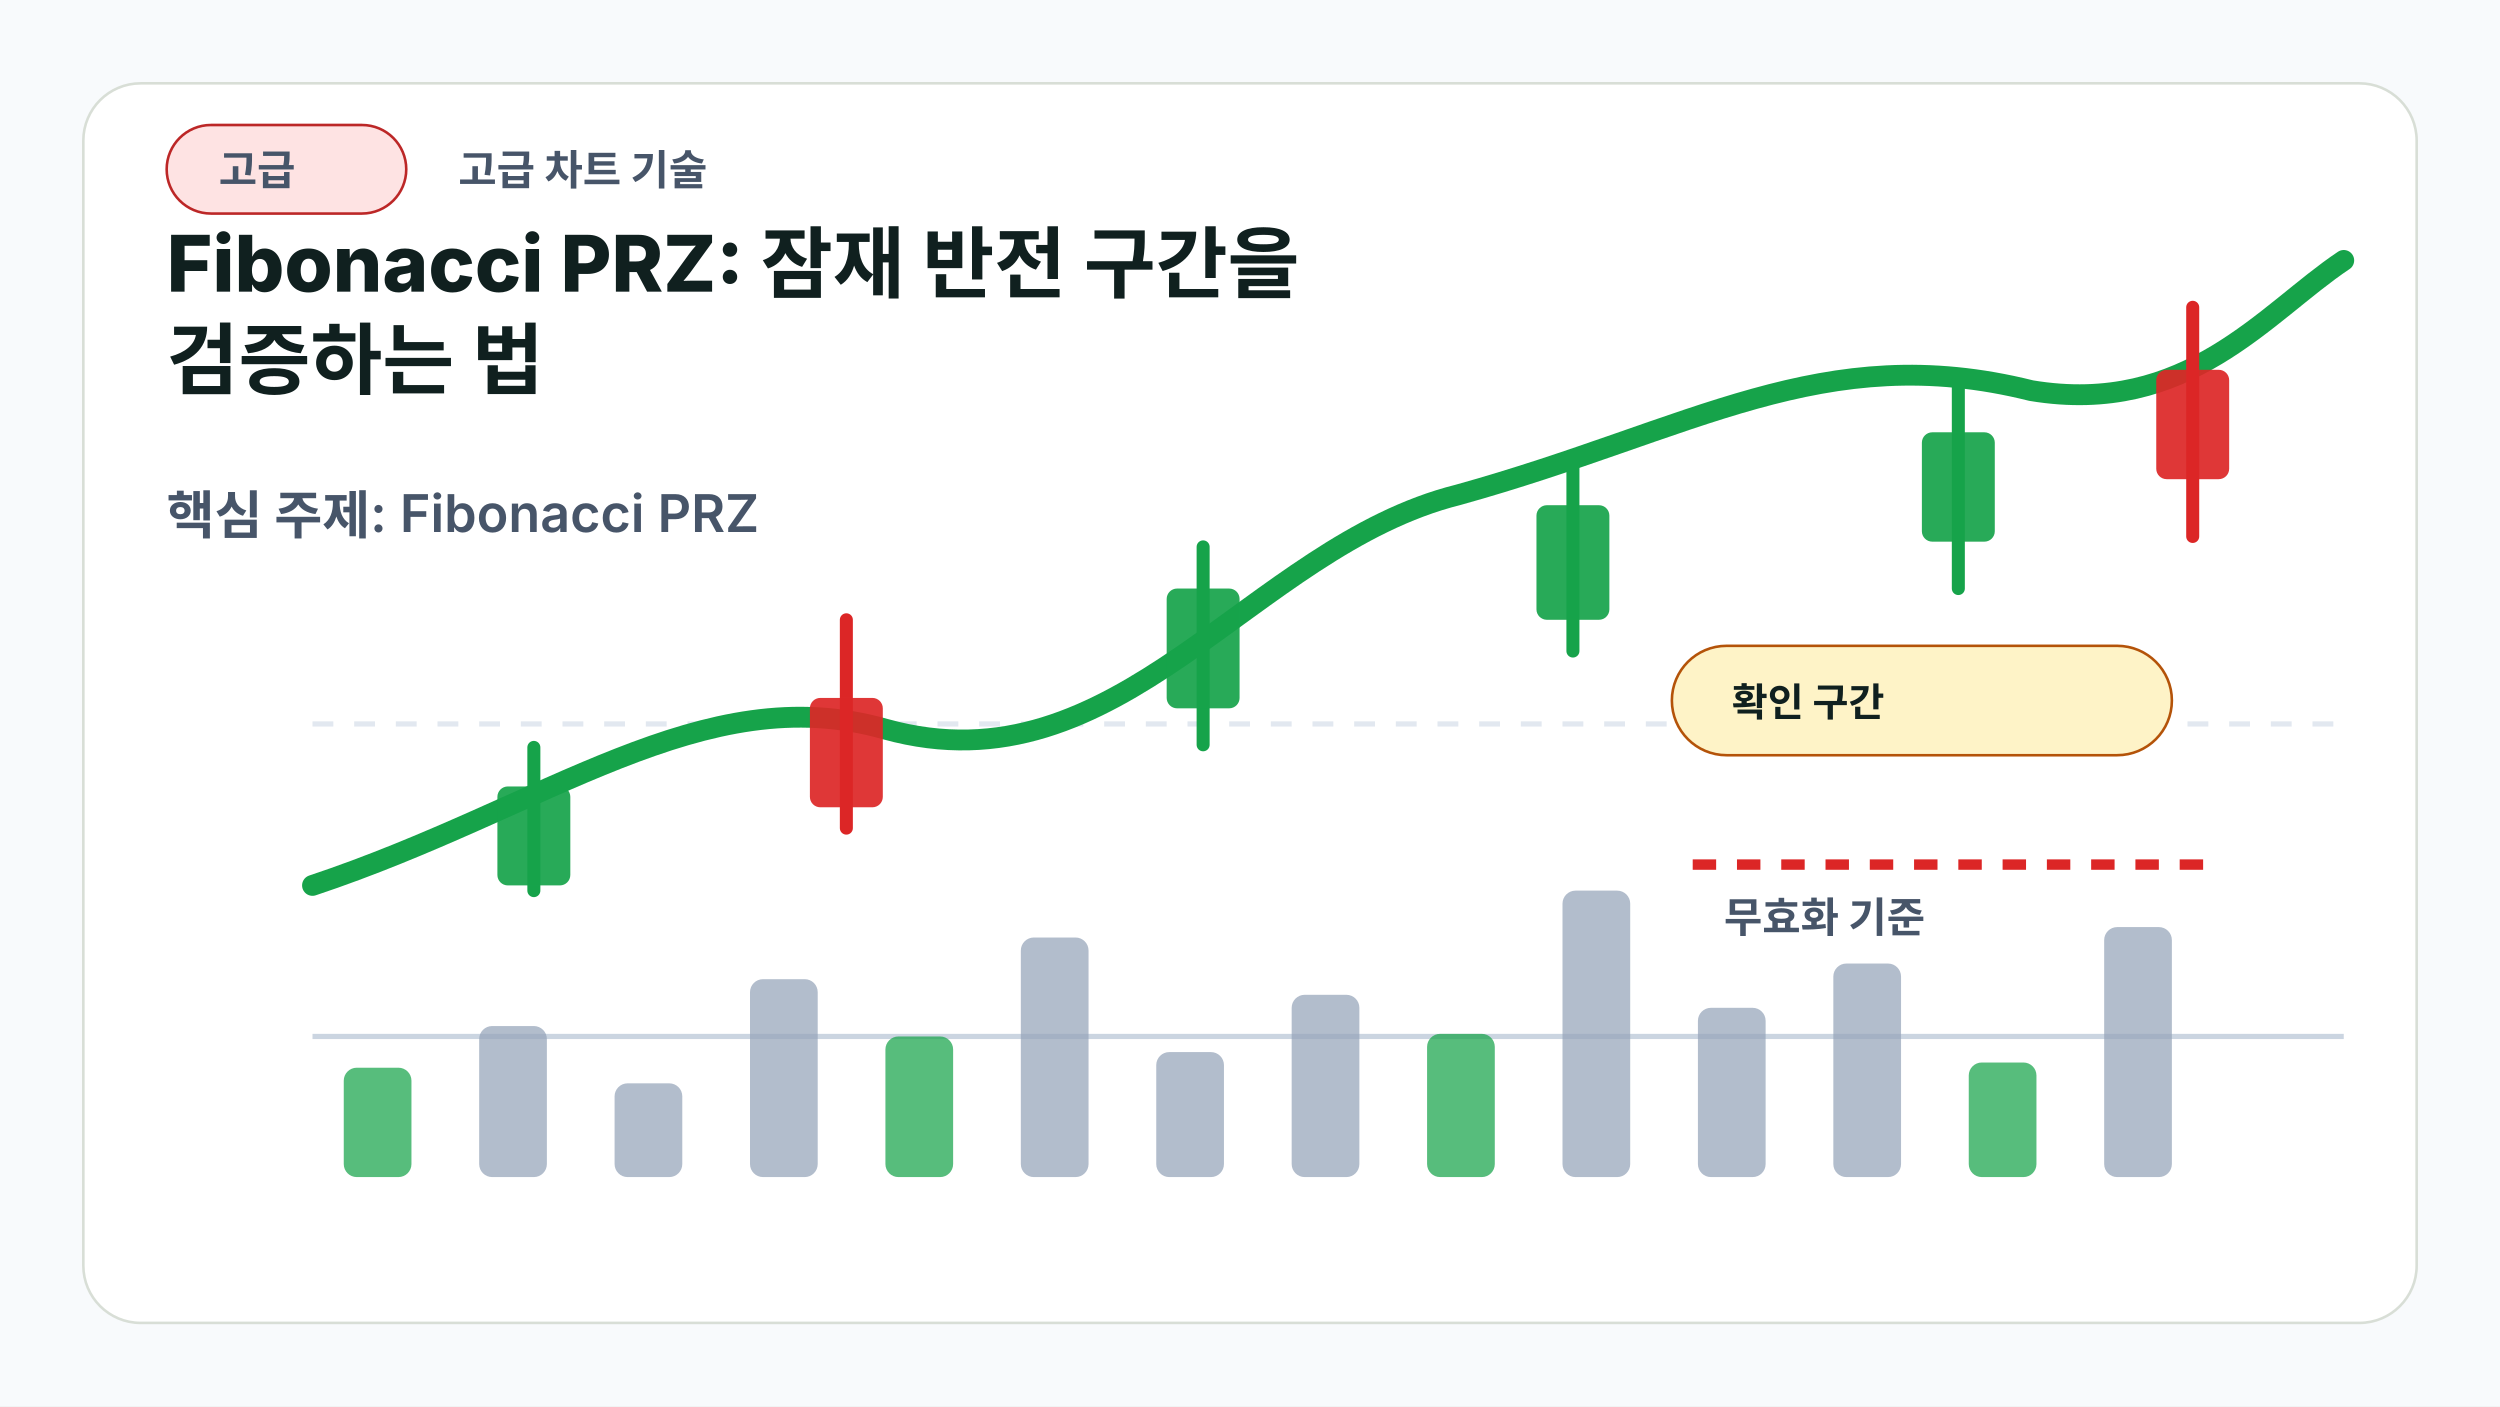
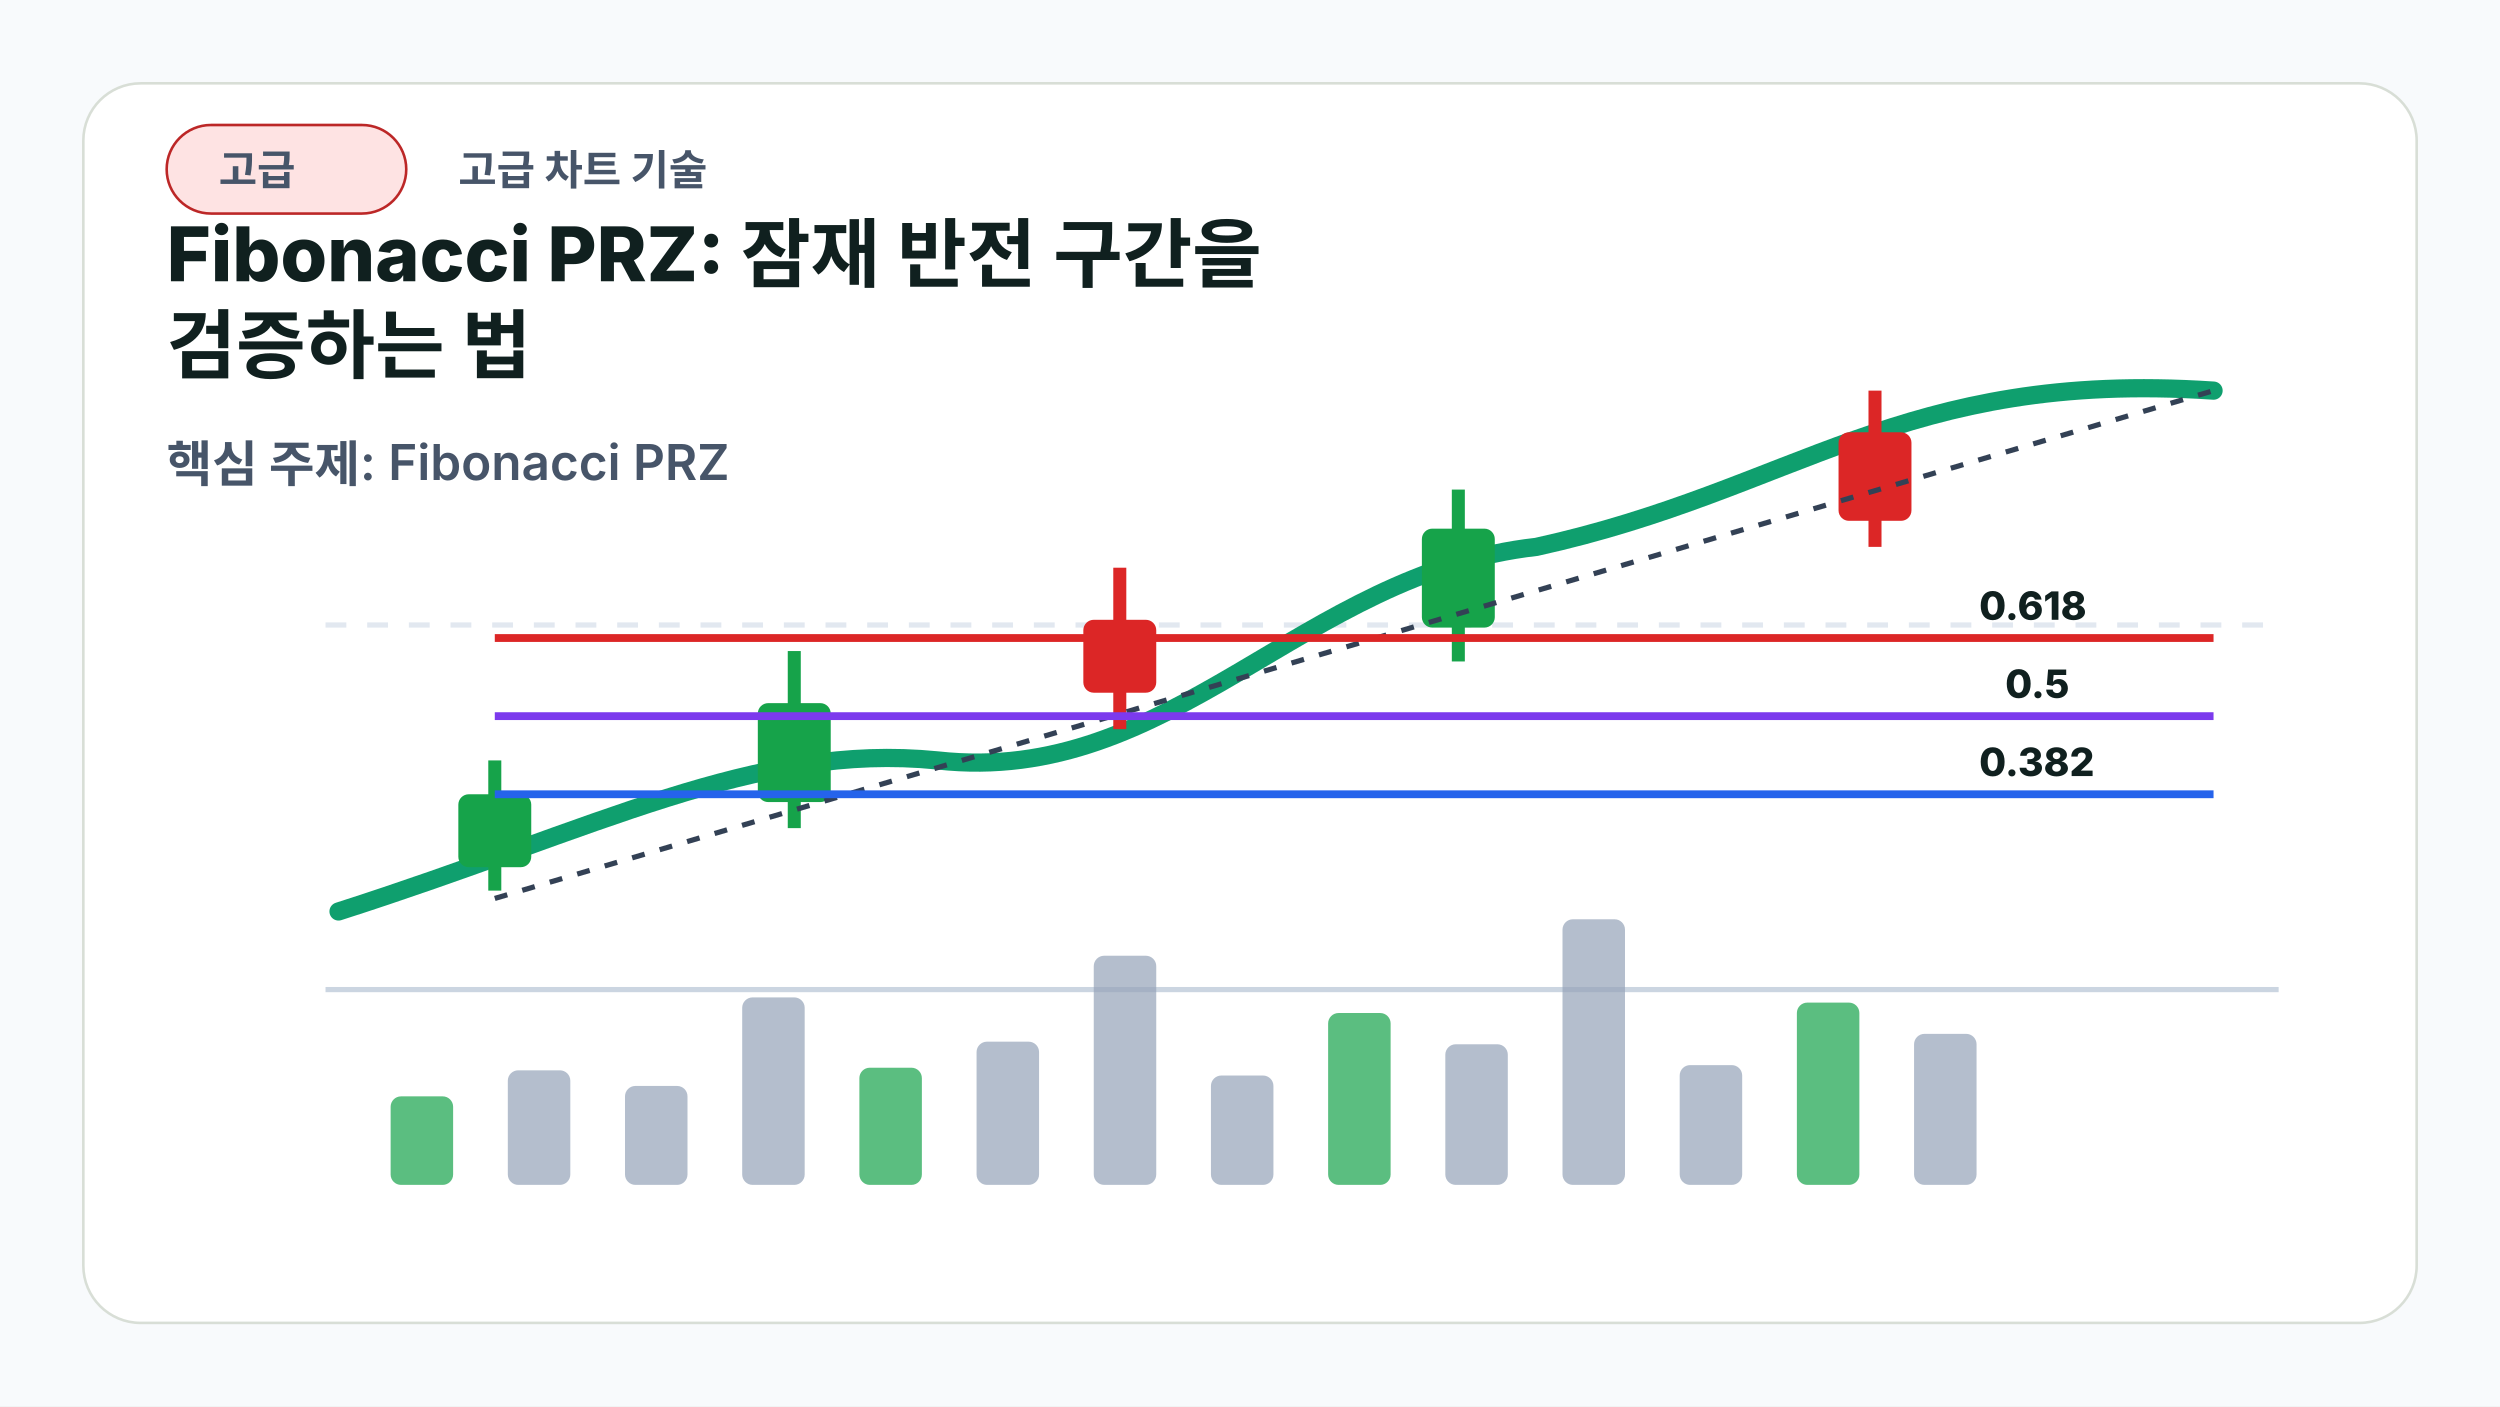
<svg xmlns="http://www.w3.org/2000/svg" width="960" height="540" viewBox="0 0 960 540" role="img" aria-labelledby="title desc">
-   <style>.title{font:800 30px system-ui,-apple-system,Segoe UI,sans-serif;fill:#10201f}.item{font:600 20px system-ui,-apple-system,Segoe UI,sans-serif;fill:#475569}.small{font:700 16px system-ui,-apple-system,Segoe UI,sans-serif;fill:#475569}.label{font:800 15px system-ui,-apple-system,Segoe UI,sans-serif;fill:#10201f}</style>
+   <style>.title{font:800 29px system-ui,-apple-system,Segoe UI,sans-serif;fill:#10201f}.item{font:600 19px system-ui,-apple-system,Segoe UI,sans-serif;fill:#475569}.small{font:700 16px system-ui,-apple-system,Segoe UI,sans-serif;fill:#475569}.label{font:800 15px system-ui,-apple-system,Segoe UI,sans-serif;fill:#10201f}.muted{font:600 14px system-ui,-apple-system,Segoe UI,sans-serif;fill:#64748b}</style>
  <rect width="960" height="540" fill="#f8fafc" />
  <rect x="32" y="32" width="896" height="476" rx="22" fill="white" stroke="#d8ded6" />
  <rect x="64" y="48" width="92" height="34" rx="17" fill="#fee2e2" stroke="#b91c1c" opacity="0.95" />
  <text x="84" y="71" class="small">고급</text>
  <text x="176" y="71" class="small">고급 차트 기술</text>
-   <text x="64" y="112" class="title">Fibonacci PRZ: 잠재 반전 구간을</text>
-   <text x="64" y="149" class="title">검증하는 법</text>
-   <text x="64" y="205" class="item">핵심 주제: Fibonacci PRZ</text>
-   <g transform="translate(0,0)">
-     <line x1="120" y1="398" x2="900" y2="398" stroke="#cbd5e1" stroke-width="2" />
-     <line x1="120" y1="278" x2="900" y2="278" stroke="#e2e8f0" stroke-width="2" stroke-dasharray="8 8" />
-     <path d="M120 340 C210 310 270 260 340 280 C430 305 480 210 560 190 C650 165 700 130 780 150 C840 160 870 120 900 100" fill="none" stroke="#16a34a" stroke-width="8" stroke-linecap="round" stroke-linejoin="round" />
-     <line x1="205" y1="287" x2="205" y2="342" stroke="#16a34a" stroke-width="5" stroke-linecap="round" />
-     <rect x="191" y="302" width="28" height="38" rx="4" fill="#16a34a" opacity="0.92" />
-     <line x1="325" y1="238" x2="325" y2="318" stroke="#dc2626" stroke-width="5" stroke-linecap="round" />
-     <rect x="311" y="268" width="28" height="42" rx="4" fill="#dc2626" opacity="0.92" />
-     <line x1="462" y1="210" x2="462" y2="286" stroke="#16a34a" stroke-width="5" stroke-linecap="round" />
-     <rect x="448" y="226" width="28" height="46" rx="4" fill="#16a34a" opacity="0.92" />
-     <line x1="604" y1="176" x2="604" y2="250" stroke="#16a34a" stroke-width="5" stroke-linecap="round" />
-     <rect x="590" y="194" width="28" height="44" rx="4" fill="#16a34a" opacity="0.92" />
-     <line x1="752" y1="146" x2="752" y2="226" stroke="#16a34a" stroke-width="5" stroke-linecap="round" />
-     <rect x="738" y="166" width="28" height="42" rx="4" fill="#16a34a" opacity="0.92" />
-     <line x1="842" y1="118" x2="842" y2="206" stroke="#dc2626" stroke-width="5" stroke-linecap="round" />
-     <rect x="828" y="142" width="28" height="42" rx="4" fill="#dc2626" opacity="0.92" />
-     <rect x="132" y="410" width="26" height="42" rx="5" fill="#16a34a" opacity="0.72" />
-     <rect x="184" y="394" width="26" height="58" rx="5" fill="#94a3b8" opacity="0.72" />
-     <rect x="236" y="416" width="26" height="36" rx="5" fill="#94a3b8" opacity="0.72" />
-     <rect x="288" y="376" width="26" height="76" rx="5" fill="#94a3b8" opacity="0.72" />
-     <rect x="340" y="398" width="26" height="54" rx="5" fill="#16a34a" opacity="0.72" />
-     <rect x="392" y="360" width="26" height="92" rx="5" fill="#94a3b8" opacity="0.72" />
-     <rect x="444" y="404" width="26" height="48" rx="5" fill="#94a3b8" opacity="0.72" />
-     <rect x="496" y="382" width="26" height="70" rx="5" fill="#94a3b8" opacity="0.72" />
-     <rect x="548" y="397" width="26" height="55" rx="5" fill="#16a34a" opacity="0.72" />
-     <rect x="600" y="342" width="26" height="110" rx="5" fill="#94a3b8" opacity="0.72" />
-     <rect x="652" y="387" width="26" height="65" rx="5" fill="#94a3b8" opacity="0.72" />
-     <rect x="704" y="370" width="26" height="82" rx="5" fill="#94a3b8" opacity="0.72" />
-     <rect x="756" y="408" width="26" height="44" rx="5" fill="#16a34a" opacity="0.72" />
-     <rect x="808" y="356" width="26" height="96" rx="5" fill="#94a3b8" opacity="0.72" />
-     <rect x="642" y="248" width="192" height="42" rx="21" fill="#fef3c7" stroke="#b45309" />
-     <text x="665" y="275" class="label">확인 구간</text>
-     <line x1="650" y1="332" x2="852" y2="332" stroke="#dc2626" stroke-width="4" stroke-dasharray="9 8" />
-     <text x="662" y="358" class="small">무효화 기준</text>
+   <text x="64" y="108" class="title">Fibonacci PRZ: 잠재 반전 구간을</text>
+   <text x="64" y="143" class="title">검증하는 법</text>
+   <text x="64" y="185" class="item">핵심 주제: Fibonacci PRZ</text>
+   <g>
+     <line x1="125" y1="380" x2="875" y2="380" stroke="#cbd5e1" stroke-width="2" />
+     <line x1="125" y1="240" x2="875" y2="240" stroke="#e2e8f0" stroke-width="2" stroke-dasharray="8 8" />
+     <path d="M130 350 C230 318 290 285 360 292 C450 302 500 220 590 210 C690 188 730 142 850 150" fill="none" stroke="#0f9f6e" stroke-width="7" stroke-linecap="round" />
+     <line x1="190" y1="342" x2="190" y2="292" stroke="#16a34a" stroke-width="5" />
+     <rect x="176" y="305" width="28" height="28" rx="4" fill="#16a34a" />
+     <line x1="305" y1="318" x2="305" y2="250" stroke="#16a34a" stroke-width="5" />
+     <rect x="291" y="270" width="28" height="38" rx="4" fill="#16a34a" />
+     <line x1="430" y1="280" x2="430" y2="218" stroke="#dc2626" stroke-width="5" />
+     <rect x="416" y="238" width="28" height="28" rx="4" fill="#dc2626" />
+     <line x1="560" y1="254" x2="560" y2="188" stroke="#16a34a" stroke-width="5" />
+     <rect x="546" y="203" width="28" height="38" rx="4" fill="#16a34a" />
+     <line x1="720" y1="210" x2="720" y2="150" stroke="#dc2626" stroke-width="5" />
+     <rect x="706" y="166" width="28" height="34" rx="4" fill="#dc2626" />
+     <rect x="150" y="421" width="24" height="34" rx="4" fill="#16a34a" opacity=".7" />
+     <rect x="195" y="411" width="24" height="44" rx="4" fill="#94a3b8" opacity=".7" />
+     <rect x="240" y="417" width="24" height="38" rx="4" fill="#94a3b8" opacity=".7" />
+     <rect x="285" y="383" width="24" height="72" rx="4" fill="#94a3b8" opacity=".7" />
+     <rect x="330" y="410" width="24" height="45" rx="4" fill="#16a34a" opacity=".7" />
+     <rect x="375" y="400" width="24" height="55" rx="4" fill="#94a3b8" opacity=".7" />
+     <rect x="420" y="367" width="24" height="88" rx="4" fill="#94a3b8" opacity=".7" />
+     <rect x="465" y="413" width="24" height="42" rx="4" fill="#94a3b8" opacity=".7" />
+     <rect x="510" y="389" width="24" height="66" rx="4" fill="#16a34a" opacity=".7" />
+     <rect x="555" y="401" width="24" height="54" rx="4" fill="#94a3b8" opacity=".7" />
+     <rect x="600" y="353" width="24" height="102" rx="4" fill="#94a3b8" opacity=".7" />
+     <rect x="645" y="409" width="24" height="46" rx="4" fill="#94a3b8" opacity=".7" />
+     <rect x="690" y="385" width="24" height="70" rx="4" fill="#16a34a" opacity=".7" />
+     <rect x="735" y="397" width="24" height="58" rx="4" fill="#94a3b8" opacity=".7" />
+     <line x1="190" y1="345" x2="850" y2="150" stroke="#334155" stroke-width="2" stroke-dasharray="5 6" />
+     <line x1="190" y1="305" x2="850" y2="305" stroke="#2563eb" stroke-width="3" />
+     <text x="760" y="298" class="label">0.382</text>
+     <line x1="190" y1="275" x2="850" y2="275" stroke="#7c3aed" stroke-width="3" />
+     <text x="770" y="268" class="label">0.5</text>
+     <line x1="190" y1="245" x2="850" y2="245" stroke="#dc2626" stroke-width="3" />
+     <text x="760" y="238" class="label">0.618</text>
  </g>
</svg>
